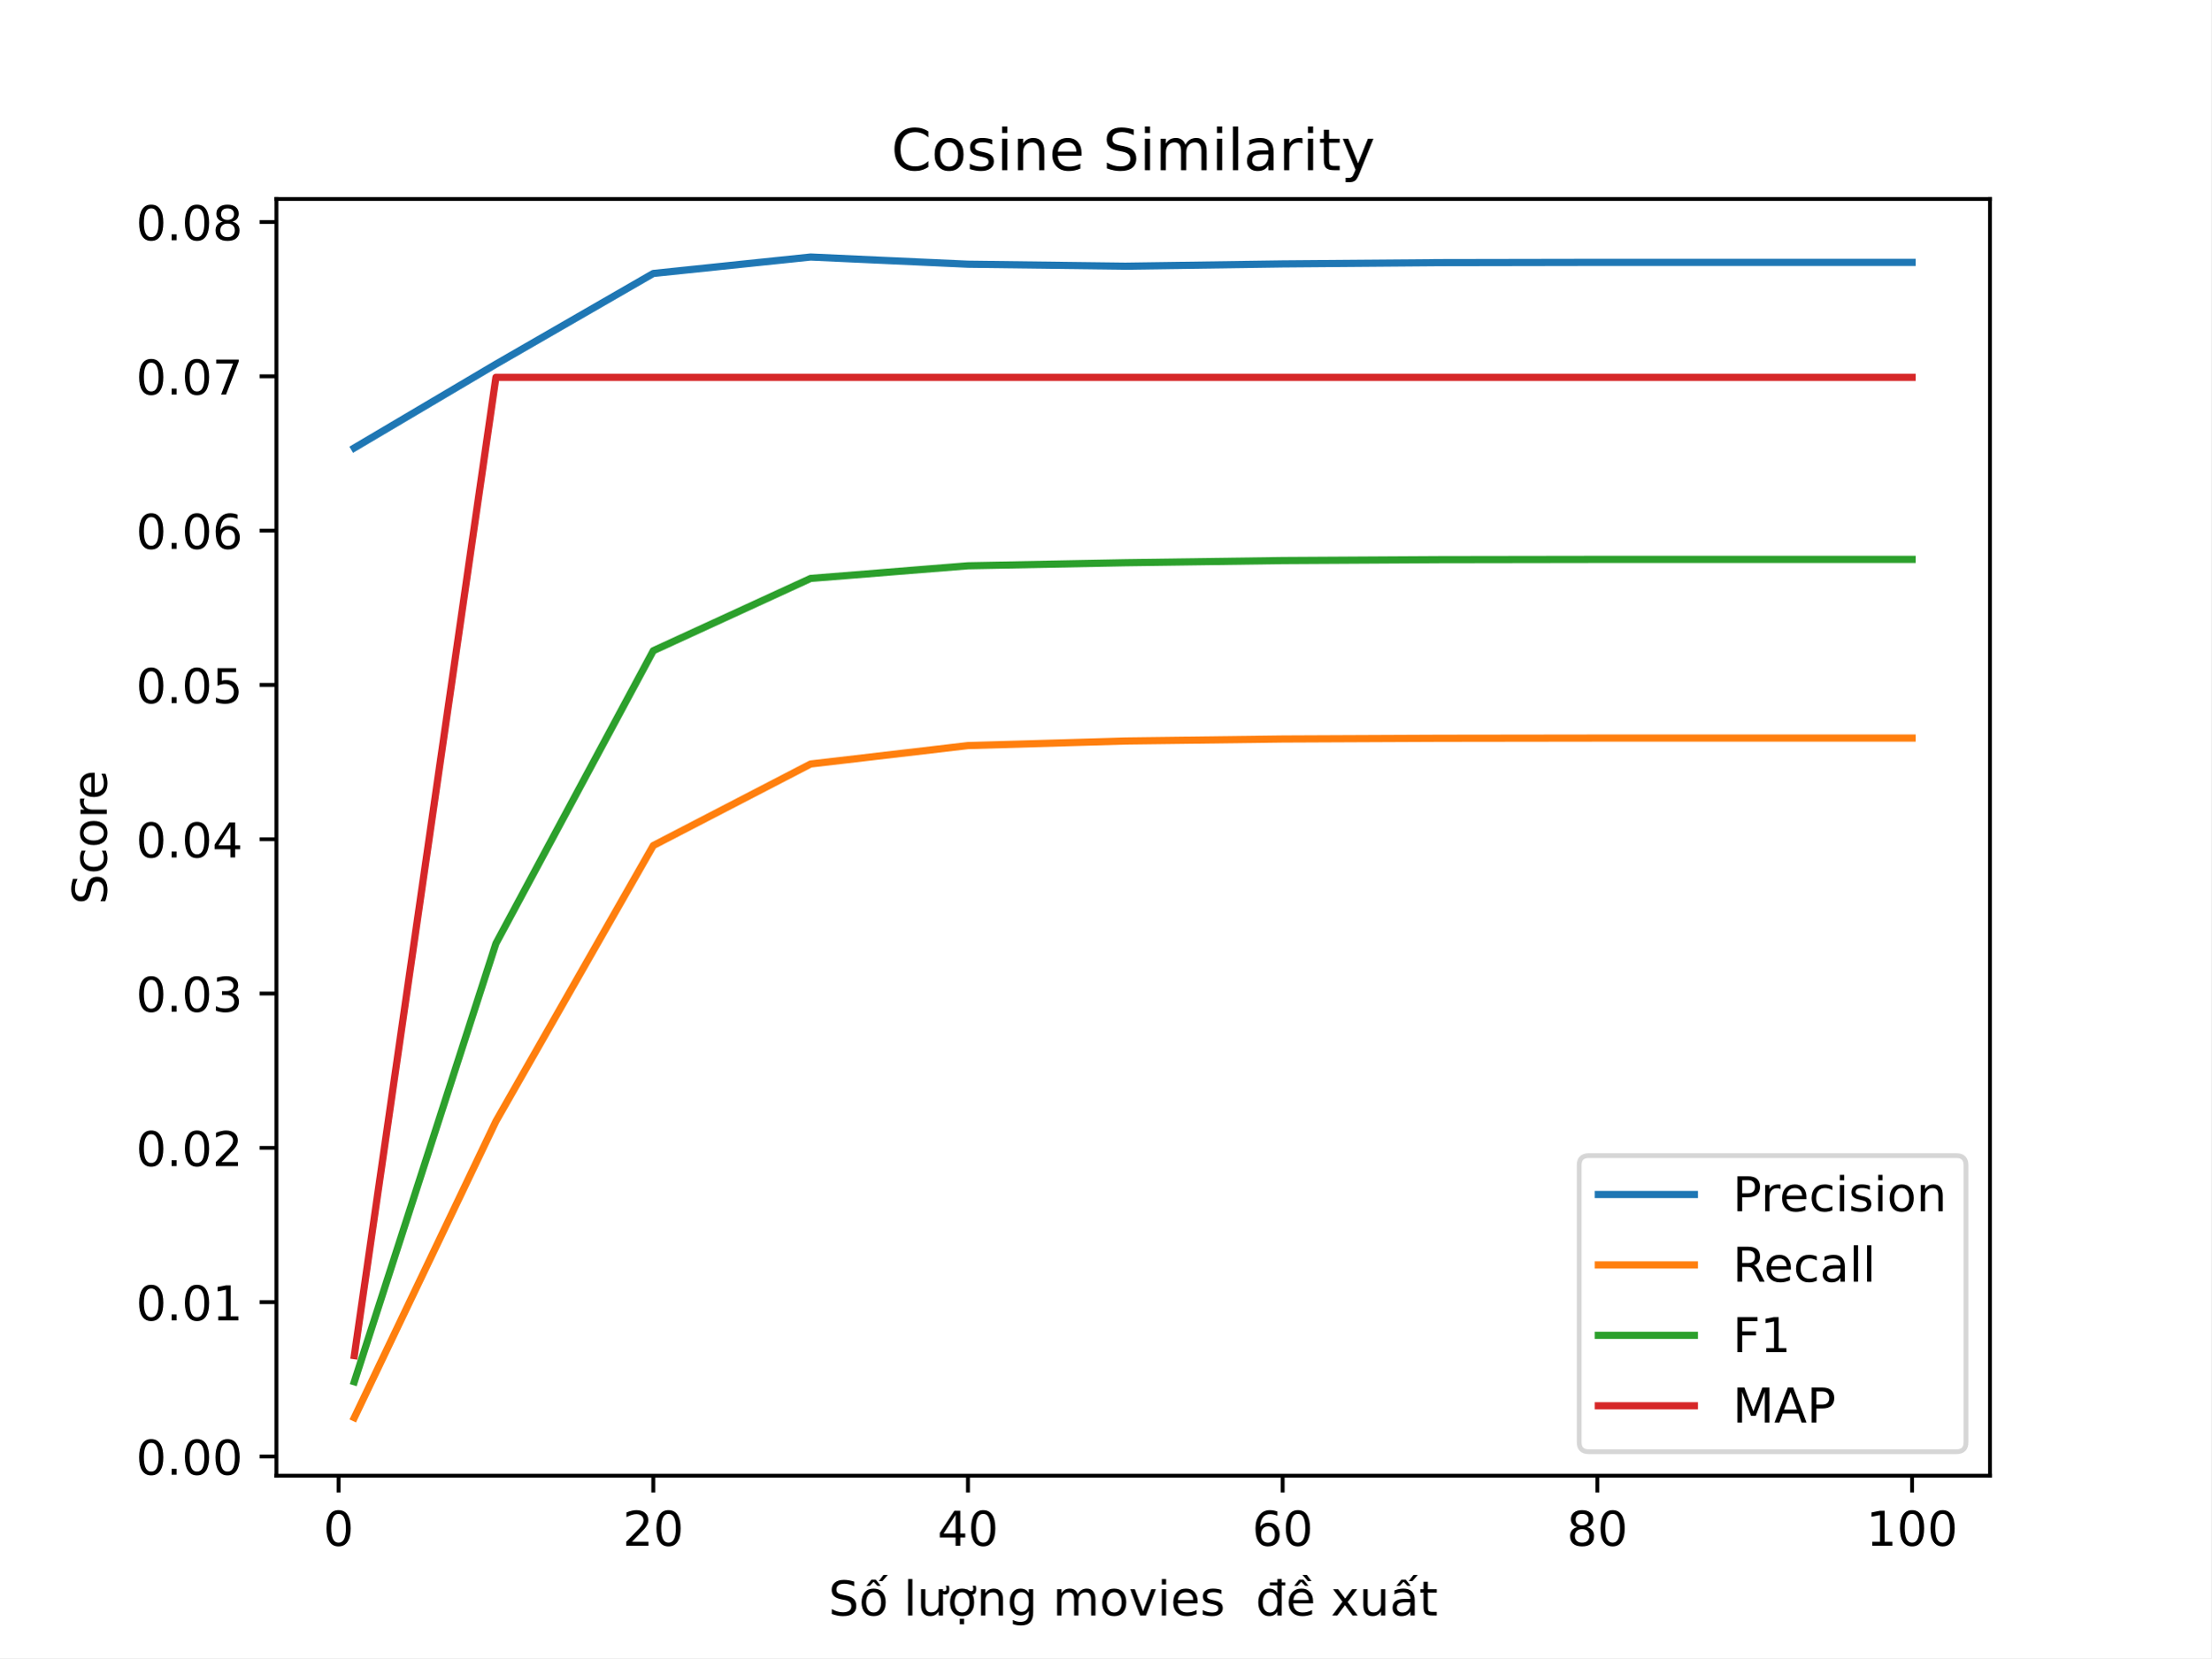
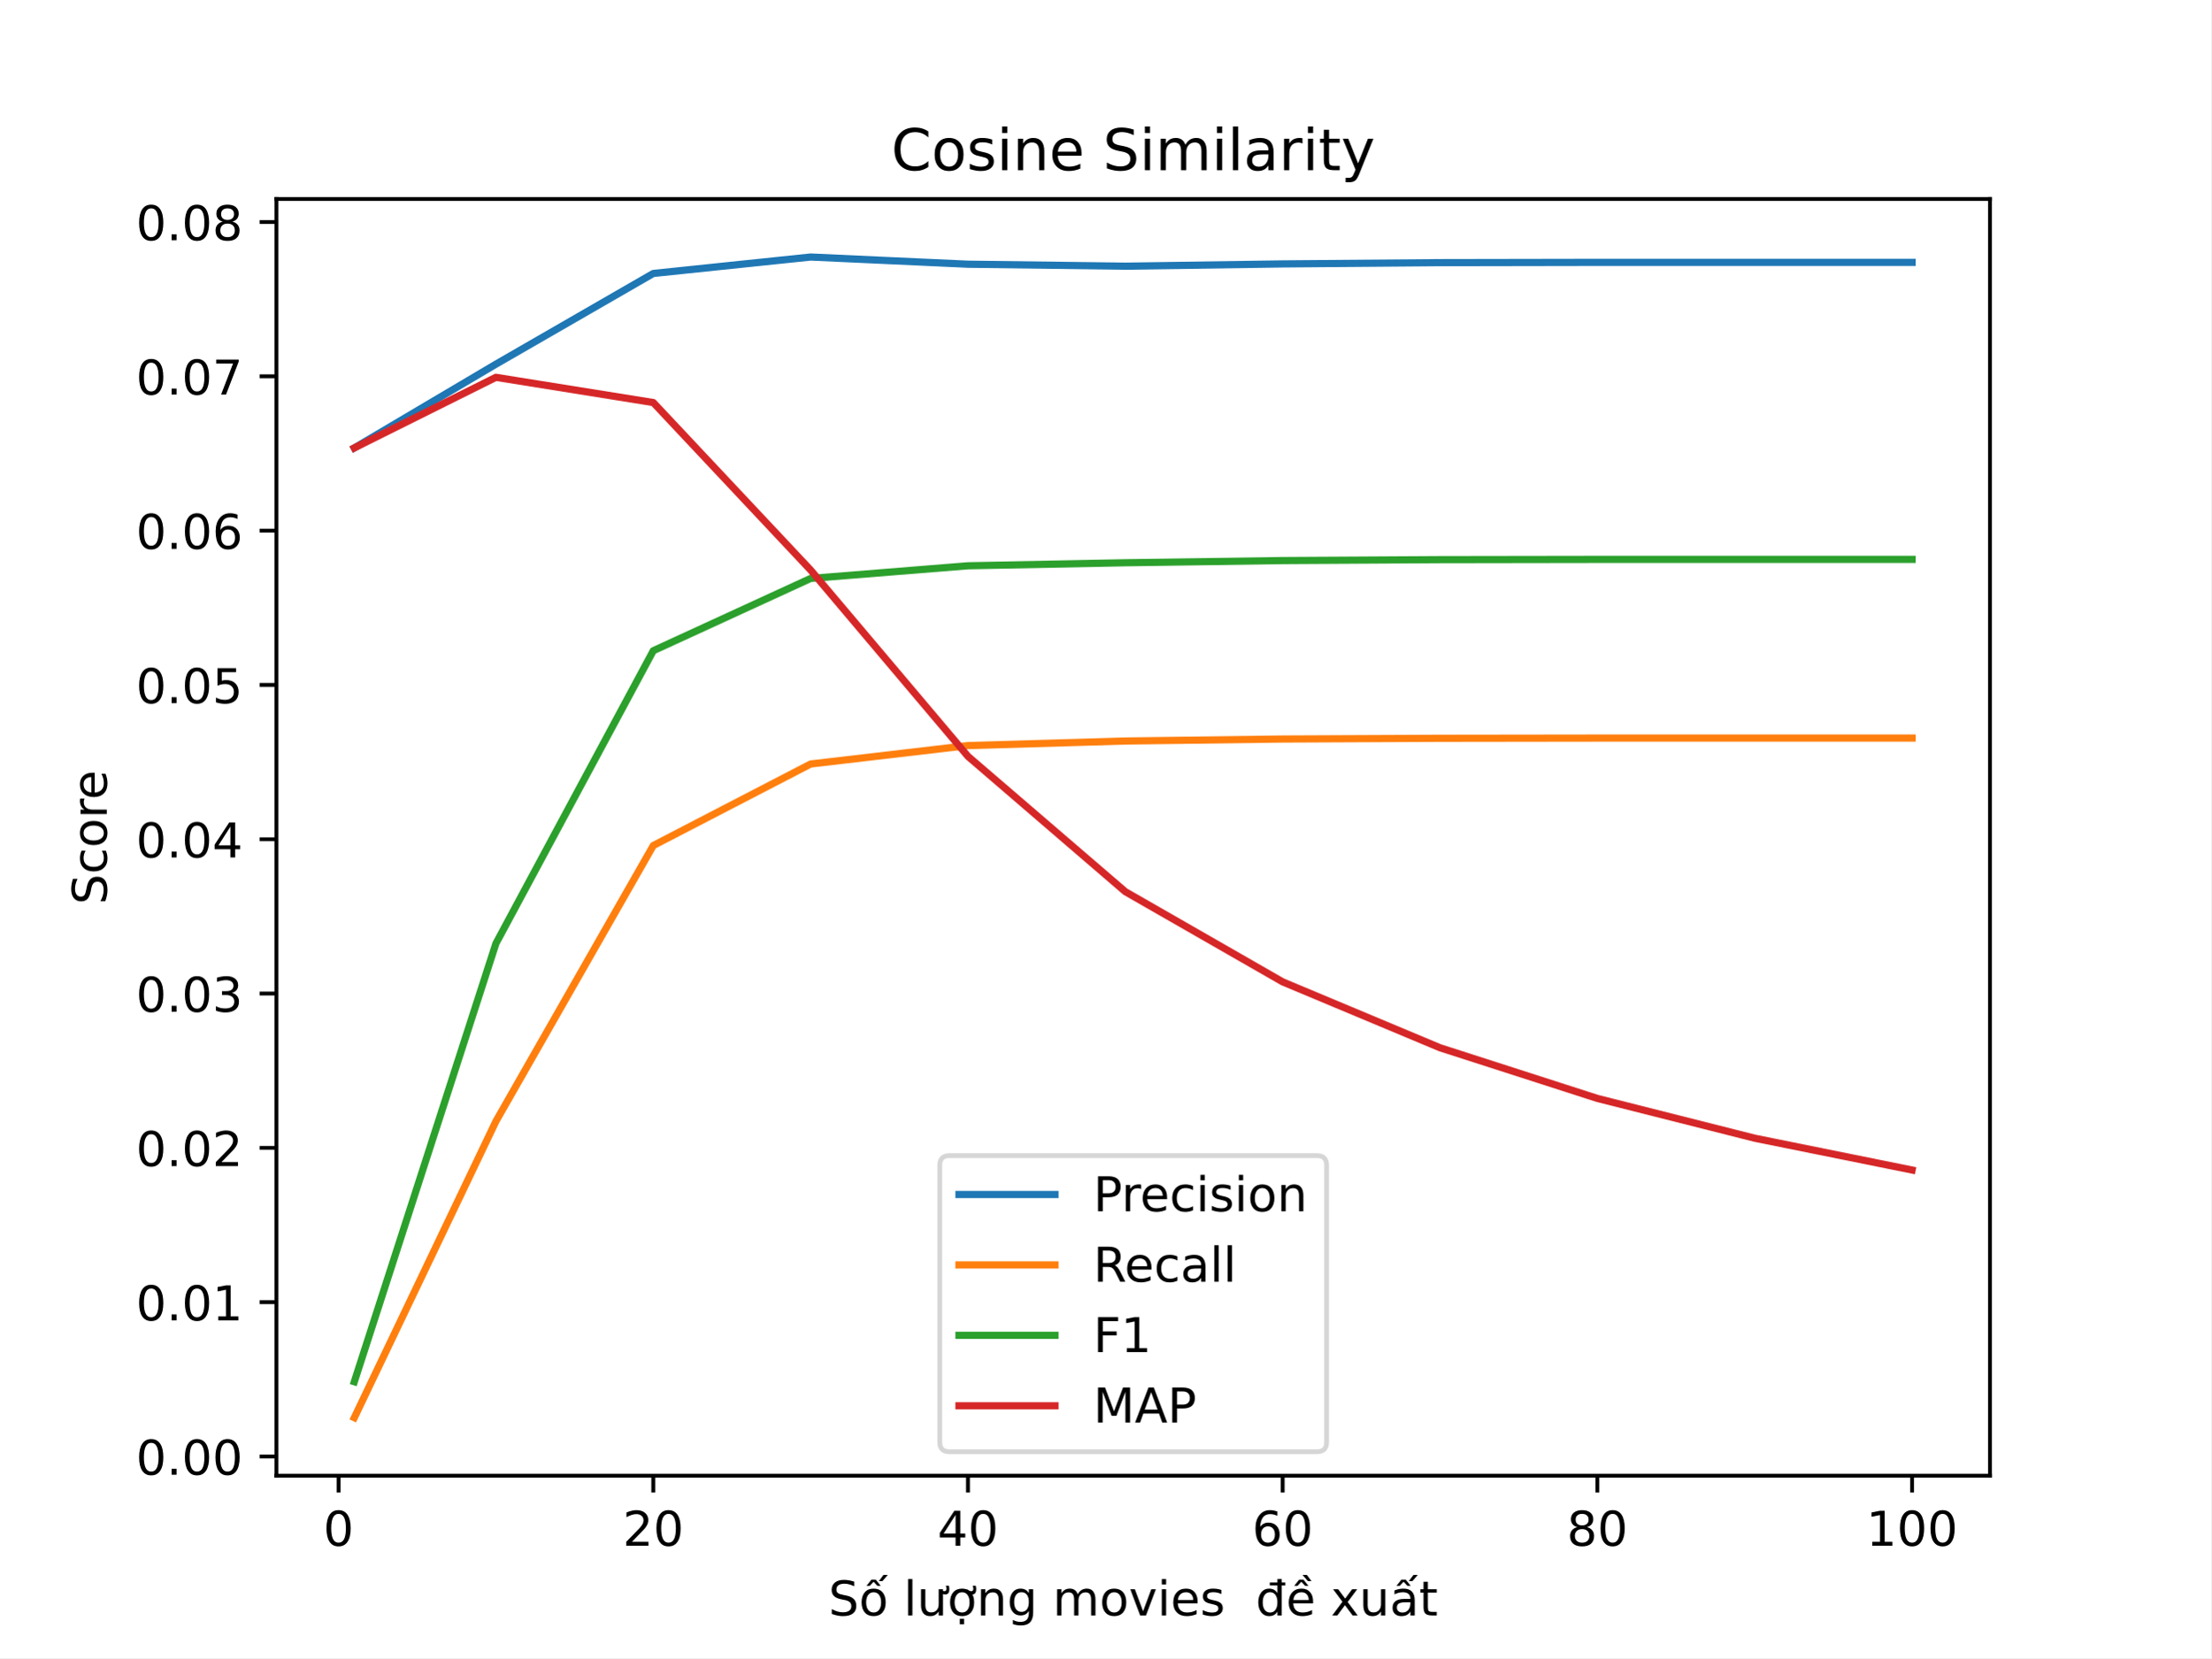
<svg xmlns="http://www.w3.org/2000/svg" xmlns:xlink="http://www.w3.org/1999/xlink" width="460.8pt" height="345.6pt" viewBox="0 0 460.8 345.6" version="1.1">
  <defs>
    <style type="text/css">*{stroke-linejoin: round; stroke-linecap: butt}</style>
  </defs>
  <g id="figure_1">
    <g id="patch_1">
      <path d="M 0 345.6  L 460.8 345.6  L 460.8 0  L 0 0  z " style="fill: #ffffff" />
    </g>
    <g id="axes_1">
      <g id="patch_2">
        <path d="M 57.6 307.584  L 414.72 307.584  L 414.72 41.472  L 57.6 41.472  z " style="fill: #ffffff" />
      </g>
      <g id="matplotlib.axis_1">
        <g id="xtick_1">
          <g id="line2d_1">
            <defs>
-               <path id="md1425be055" d="M 0 0  L 0 3.5  " style="stroke: #000000; stroke-width: 0.8" />
-             </defs>
-             <g>
-               <use xlink:href="#md1425be055" x="70.553" y="307.584" style="stroke: #000000; stroke-width: 0.8" />
+               <path id="m39cd6cc7b3" d="M 0 0  L 0 3.5  " style="stroke: #000000; stroke-width: 0.8" />
+             </defs>
+             <g>
+               <use xlink:href="#m39cd6cc7b3" x="70.553" y="307.584" style="stroke: #000000; stroke-width: 0.8" />
            </g>
          </g>
          <g id="text_1">
            <g transform="translate(67.37214 322.1824) scale(0.1 -0.1)">
              <defs>
                <path id="DejaVuSans-30" d="M 2034 4250  Q 1547 4250 1301 3770  Q 1056 3291 1056 2328  Q 1056 1369 1301 889  Q 1547 409 2034 409  Q 2525 409 2770 889  Q 3016 1369 3016 2328  Q 3016 3291 2770 3770  Q 2525 4250 2034 4250  z M 2034 4750  Q 2819 4750 3233 4129  Q 3647 3509 3647 2328  Q 3647 1150 3233 529  Q 2819 -91 2034 -91  Q 1250 -91 836 529  Q 422 1150 422 2328  Q 422 3509 836 4129  Q 1250 4750 2034 4750  z " transform="scale(0.015625)" />
              </defs>
              <use xlink:href="#DejaVuSans-30" />
            </g>
          </g>
        </g>
        <g id="xtick_2">
          <g id="line2d_2">
            <g>
-               <use xlink:href="#md1425be055" x="136.14" y="307.584" style="stroke: #000000; stroke-width: 0.8" />
+               <use xlink:href="#m39cd6cc7b3" x="136.14" y="307.584" style="stroke: #000000; stroke-width: 0.8" />
            </g>
          </g>
          <g id="text_2">
            <g transform="translate(129.7777 322.1824) scale(0.1 -0.1)">
              <defs>
                <path id="DejaVuSans-32" d="M 1228 531  L 3431 531  L 3431 0  L 469 0  L 469 531  Q 828 903 1448 1529  Q 2069 2156 2228 2338  Q 2531 2678 2651 2914  Q 2772 3150 2772 3378  Q 2772 3750 2511 3984  Q 2250 4219 1831 4219  Q 1534 4219 1204 4116  Q 875 4013 500 3803  L 500 4441  Q 881 4594 1212 4672  Q 1544 4750 1819 4750  Q 2544 4750 2975 4387  Q 3406 4025 3406 3419  Q 3406 3131 3298 2873  Q 3191 2616 2906 2266  Q 2828 2175 2409 1742  Q 1991 1309 1228 531  z " transform="scale(0.015625)" />
              </defs>
              <use xlink:href="#DejaVuSans-32" />
              <use xlink:href="#DejaVuSans-30" x="63.623" />
            </g>
          </g>
        </g>
        <g id="xtick_3">
          <g id="line2d_3">
            <g>
-               <use xlink:href="#md1425be055" x="201.727" y="307.584" style="stroke: #000000; stroke-width: 0.8" />
+               <use xlink:href="#m39cd6cc7b3" x="201.727" y="307.584" style="stroke: #000000; stroke-width: 0.8" />
            </g>
          </g>
          <g id="text_3">
            <g transform="translate(195.3644 322.1824) scale(0.1 -0.1)">
              <defs>
                <path id="DejaVuSans-34" d="M 2419 4116  L 825 1625  L 2419 1625  L 2419 4116  z M 2253 4666  L 3047 4666  L 3047 1625  L 3713 1625  L 3713 1100  L 3047 1100  L 3047 0  L 2419 0  L 2419 1100  L 313 1100  L 313 1709  L 2253 4666  z " transform="scale(0.015625)" />
              </defs>
              <use xlink:href="#DejaVuSans-34" />
              <use xlink:href="#DejaVuSans-30" x="63.623" />
            </g>
          </g>
        </g>
        <g id="xtick_4">
          <g id="line2d_4">
            <g>
-               <use xlink:href="#md1425be055" x="267.314" y="307.584" style="stroke: #000000; stroke-width: 0.8" />
+               <use xlink:href="#m39cd6cc7b3" x="267.314" y="307.584" style="stroke: #000000; stroke-width: 0.8" />
            </g>
          </g>
          <g id="text_4">
            <g transform="translate(260.9512 322.1824) scale(0.1 -0.1)">
              <defs>
                <path id="DejaVuSans-36" d="M 2113 2584  Q 1688 2584 1439 2293  Q 1191 2003 1191 1497  Q 1191 994 1439 701  Q 1688 409 2113 409  Q 2538 409 2786 701  Q 3034 994 3034 1497  Q 3034 2003 2786 2293  Q 2538 2584 2113 2584  z M 3366 4563  L 3366 3988  Q 3128 4100 2886 4159  Q 2644 4219 2406 4219  Q 1781 4219 1451 3797  Q 1122 3375 1075 2522  Q 1259 2794 1537 2939  Q 1816 3084 2150 3084  Q 2853 3084 3261 2657  Q 3669 2231 3669 1497  Q 3669 778 3244 343  Q 2819 -91 2113 -91  Q 1303 -91 875 529  Q 447 1150 447 2328  Q 447 3434 972 4092  Q 1497 4750 2381 4750  Q 2619 4750 2861 4703  Q 3103 4656 3366 4563  z " transform="scale(0.015625)" />
              </defs>
              <use xlink:href="#DejaVuSans-36" />
              <use xlink:href="#DejaVuSans-30" x="63.623" />
            </g>
          </g>
        </g>
        <g id="xtick_5">
          <g id="line2d_5">
            <g>
-               <use xlink:href="#md1425be055" x="332.9" y="307.584" style="stroke: #000000; stroke-width: 0.8" />
+               <use xlink:href="#m39cd6cc7b3" x="332.9" y="307.584" style="stroke: #000000; stroke-width: 0.8" />
            </g>
          </g>
          <g id="text_5">
            <g transform="translate(326.538 322.1824) scale(0.1 -0.1)">
              <defs>
                <path id="DejaVuSans-38" d="M 2034 2216  Q 1584 2216 1326 1975  Q 1069 1734 1069 1313  Q 1069 891 1326 650  Q 1584 409 2034 409  Q 2484 409 2743 651  Q 3003 894 3003 1313  Q 3003 1734 2745 1975  Q 2488 2216 2034 2216  z M 1403 2484  Q 997 2584 770 2862  Q 544 3141 544 3541  Q 544 4100 942 4425  Q 1341 4750 2034 4750  Q 2731 4750 3128 4425  Q 3525 4100 3525 3541  Q 3525 3141 3298 2862  Q 3072 2584 2669 2484  Q 3125 2378 3379 2068  Q 3634 1759 3634 1313  Q 3634 634 3220 271  Q 2806 -91 2034 -91  Q 1263 -91 848 271  Q 434 634 434 1313  Q 434 1759 690 2068  Q 947 2378 1403 2484  z M 1172 3481  Q 1172 3119 1398 2916  Q 1625 2713 2034 2713  Q 2441 2713 2670 2916  Q 2900 3119 2900 3481  Q 2900 3844 2670 4047  Q 2441 4250 2034 4250  Q 1625 4250 1398 4047  Q 1172 3844 1172 3481  z " transform="scale(0.015625)" />
              </defs>
              <use xlink:href="#DejaVuSans-38" />
              <use xlink:href="#DejaVuSans-30" x="63.623" />
            </g>
          </g>
        </g>
        <g id="xtick_6">
          <g id="line2d_6">
            <g>
-               <use xlink:href="#md1425be055" x="398.487" y="307.584" style="stroke: #000000; stroke-width: 0.8" />
+               <use xlink:href="#m39cd6cc7b3" x="398.487" y="307.584" style="stroke: #000000; stroke-width: 0.8" />
            </g>
          </g>
          <g id="text_6">
            <g transform="translate(388.9435 322.1824) scale(0.1 -0.1)">
              <defs>
                <path id="DejaVuSans-31" d="M 794 531  L 1825 531  L 1825 4091  L 703 3866  L 703 4441  L 1819 4666  L 2450 4666  L 2450 531  L 3481 531  L 3481 0  L 794 0  L 794 531  z " transform="scale(0.015625)" />
              </defs>
              <use xlink:href="#DejaVuSans-31" />
              <use xlink:href="#DejaVuSans-30" x="63.623" />
              <use xlink:href="#DejaVuSans-30" x="127.246" />
            </g>
          </g>
        </g>
        <g id="text_7">
          <g transform="translate(172.6584 336.7137) scale(0.1 -0.1)">
            <defs>
              <path id="DejaVuSans-53" d="M 3425 4513  L 3425 3897  Q 3066 4069 2747 4153  Q 2428 4238 2131 4238  Q 1616 4238 1336 4038  Q 1056 3838 1056 3469  Q 1056 3159 1242 3001  Q 1428 2844 1947 2747  L 2328 2669  Q 3034 2534 3370 2195  Q 3706 1856 3706 1288  Q 3706 609 3251 259  Q 2797 -91 1919 -91  Q 1588 -91 1214 -16  Q 841 59 441 206  L 441 856  Q 825 641 1194 531  Q 1563 422 1919 422  Q 2459 422 2753 634  Q 3047 847 3047 1241  Q 3047 1584 2836 1778  Q 2625 1972 2144 2069  L 1759 2144  Q 1053 2284 737 2584  Q 422 2884 422 3419  Q 422 4038 858 4394  Q 1294 4750 2059 4750  Q 2388 4750 2728 4690  Q 3069 4631 3425 4513  z " transform="scale(0.015625)" />
              <path id="DejaVuSans-1ed1" d="M 1658 4775  L 2246 4775  L 2905 3944  L 2471 3944  L 1952 4500  L 1433 3944  L 999 3944  L 1658 4775  z M 3268 5409  L 3846 5409  L 3134 4584  L 2655 4584  L 3268 5409  z M 1959 3097  Q 1497 3097 1228 2736  Q 959 2375 959 1747  Q 959 1119 1226 758  Q 1494 397 1959 397  Q 2419 397 2687 759  Q 2956 1122 2956 1747  Q 2956 2369 2687 2733  Q 2419 3097 1959 3097  z M 1959 3584  Q 2709 3584 3137 3096  Q 3566 2609 3566 1747  Q 3566 888 3137 398  Q 2709 -91 1959 -91  Q 1206 -91 779 398  Q 353 888 353 1747  Q 353 2609 779 3096  Q 1206 3584 1959 3584  z " transform="scale(0.015625)" />
              <path id="DejaVuSans-20" transform="scale(0.015625)" />
              <path id="DejaVuSans-6c" d="M 603 4863  L 1178 4863  L 1178 0  L 603 0  L 603 4863  z " transform="scale(0.015625)" />
              <path id="DejaVuSans-1b0" d="M 3094 3136  L 3094 3508  Q 3285 3367 3422 3300  Q 3560 3233 3657 3233  Q 3800 3233 3872 3319  Q 3944 3405 3944 3573  Q 3944 3673 3920 3770  Q 3897 3867 3850 3964  L 4266 3964  Q 4297 3845 4312 3739  Q 4328 3633 4328 3539  Q 4328 3158 4192 2978  Q 4057 2798 3766 2798  Q 3616 2798 3452 2881  Q 3288 2964 3094 3136  z M 552 1381  L 552 3500  L 1127 3500  L 1127 1403  Q 1127 906 1320 657  Q 1514 409 1902 409  Q 2367 409 2637 706  Q 2908 1003 2908 1516  L 2908 3500  L 3483 3500  L 3483 0  L 2908 0  L 2908 538  Q 2699 219 2422 64  Q 2146 -91 1780 -91  Q 1177 -91 864 284  Q 552 659 552 1381  z M 1999 3584  L 1999 3584  z " transform="scale(0.015625)" />
              <path id="DejaVuSans-1ee3" d="M 2622 3136  L 2622 3508  Q 2813 3367 2950 3300  Q 3088 3233 3185 3233  Q 3328 3233 3400 3319  Q 3472 3405 3472 3573  Q 3472 3673 3448 3770  Q 3425 3867 3378 3964  L 3794 3964  Q 3825 3845 3840 3739  Q 3856 3633 3856 3539  Q 3856 3158 3720 2978  Q 3585 2798 3294 2798  Q 3144 2798 2980 2881  Q 2816 2964 2622 3136  z M 1975 3097  Q 1513 3097 1244 2736  Q 975 2375 975 1747  Q 975 1119 1242 758  Q 1510 397 1975 397  Q 2435 397 2703 759  Q 2972 1122 2972 1747  Q 2972 2369 2703 2733  Q 2435 3097 1975 3097  z M 1975 3584  Q 2725 3584 3153 3096  Q 3582 2609 3582 1747  Q 3582 888 3153 398  Q 2725 -91 1975 -91  Q 1222 -91 795 398  Q 369 888 369 1747  Q 369 2609 795 3096  Q 1222 3584 1975 3584  z M 1666 -441  L 2241 -441  L 2241 -1172  L 1666 -1172  L 1666 -441  z " transform="scale(0.015625)" />
              <path id="DejaVuSans-6e" d="M 3513 2113  L 3513 0  L 2938 0  L 2938 2094  Q 2938 2591 2744 2837  Q 2550 3084 2163 3084  Q 1697 3084 1428 2787  Q 1159 2491 1159 1978  L 1159 0  L 581 0  L 581 3500  L 1159 3500  L 1159 2956  Q 1366 3272 1645 3428  Q 1925 3584 2291 3584  Q 2894 3584 3203 3211  Q 3513 2838 3513 2113  z " transform="scale(0.015625)" />
              <path id="DejaVuSans-67" d="M 2906 1791  Q 2906 2416 2648 2759  Q 2391 3103 1925 3103  Q 1463 3103 1205 2759  Q 947 2416 947 1791  Q 947 1169 1205 825  Q 1463 481 1925 481  Q 2391 481 2648 825  Q 2906 1169 2906 1791  z M 3481 434  Q 3481 -459 3084 -895  Q 2688 -1331 1869 -1331  Q 1566 -1331 1297 -1286  Q 1028 -1241 775 -1147  L 775 -588  Q 1028 -725 1275 -790  Q 1522 -856 1778 -856  Q 2344 -856 2625 -561  Q 2906 -266 2906 331  L 2906 616  Q 2728 306 2450 153  Q 2172 0 1784 0  Q 1141 0 747 490  Q 353 981 353 1791  Q 353 2603 747 3093  Q 1141 3584 1784 3584  Q 2172 3584 2450 3431  Q 2728 3278 2906 2969  L 2906 3500  L 3481 3500  L 3481 434  z " transform="scale(0.015625)" />
              <path id="DejaVuSans-6d" d="M 3328 2828  Q 3544 3216 3844 3400  Q 4144 3584 4550 3584  Q 5097 3584 5394 3201  Q 5691 2819 5691 2113  L 5691 0  L 5113 0  L 5113 2094  Q 5113 2597 4934 2840  Q 4756 3084 4391 3084  Q 3944 3084 3684 2787  Q 3425 2491 3425 1978  L 3425 0  L 2847 0  L 2847 2094  Q 2847 2600 2669 2842  Q 2491 3084 2119 3084  Q 1678 3084 1418 2786  Q 1159 2488 1159 1978  L 1159 0  L 581 0  L 581 3500  L 1159 3500  L 1159 2956  Q 1356 3278 1631 3431  Q 1906 3584 2284 3584  Q 2666 3584 2933 3390  Q 3200 3197 3328 2828  z " transform="scale(0.015625)" />
              <path id="DejaVuSans-6f" d="M 1959 3097  Q 1497 3097 1228 2736  Q 959 2375 959 1747  Q 959 1119 1226 758  Q 1494 397 1959 397  Q 2419 397 2687 759  Q 2956 1122 2956 1747  Q 2956 2369 2687 2733  Q 2419 3097 1959 3097  z M 1959 3584  Q 2709 3584 3137 3096  Q 3566 2609 3566 1747  Q 3566 888 3137 398  Q 2709 -91 1959 -91  Q 1206 -91 779 398  Q 353 888 353 1747  Q 353 2609 779 3096  Q 1206 3584 1959 3584  z " transform="scale(0.015625)" />
              <path id="DejaVuSans-76" d="M 191 3500  L 800 3500  L 1894 563  L 2988 3500  L 3597 3500  L 2284 0  L 1503 0  L 191 3500  z " transform="scale(0.015625)" />
              <path id="DejaVuSans-69" d="M 603 3500  L 1178 3500  L 1178 0  L 603 0  L 603 3500  z M 603 4863  L 1178 4863  L 1178 4134  L 603 4134  L 603 4863  z " transform="scale(0.015625)" />
              <path id="DejaVuSans-65" d="M 3597 1894  L 3597 1613  L 953 1613  Q 991 1019 1311 708  Q 1631 397 2203 397  Q 2534 397 2845 478  Q 3156 559 3463 722  L 3463 178  Q 3153 47 2828 -22  Q 2503 -91 2169 -91  Q 1331 -91 842 396  Q 353 884 353 1716  Q 353 2575 817 3079  Q 1281 3584 2069 3584  Q 2775 3584 3186 3129  Q 3597 2675 3597 1894  z M 3022 2063  Q 3016 2534 2758 2815  Q 2500 3097 2075 3097  Q 1594 3097 1305 2825  Q 1016 2553 972 2059  L 3022 2063  z " transform="scale(0.015625)" />
              <path id="DejaVuSans-73" d="M 2834 3397  L 2834 2853  Q 2591 2978 2328 3040  Q 2066 3103 1784 3103  Q 1356 3103 1142 2972  Q 928 2841 928 2578  Q 928 2378 1081 2264  Q 1234 2150 1697 2047  L 1894 2003  Q 2506 1872 2764 1633  Q 3022 1394 3022 966  Q 3022 478 2636 193  Q 2250 -91 1575 -91  Q 1294 -91 989 -36  Q 684 19 347 128  L 347 722  Q 666 556 975 473  Q 1284 391 1588 391  Q 1994 391 2212 530  Q 2431 669 2431 922  Q 2431 1156 2273 1281  Q 2116 1406 1581 1522  L 1381 1569  Q 847 1681 609 1914  Q 372 2147 372 2553  Q 372 3047 722 3315  Q 1072 3584 1716 3584  Q 2034 3584 2315 3537  Q 2597 3491 2834 3397  z " transform="scale(0.015625)" />
              <path id="DejaVuSans-111" d="M 2906 2969  L 2906 4013  L 1888 4013  L 1888 4403  L 2906 4403  L 2906 4863  L 3481 4863  L 3481 4403  L 3963 4403  L 3963 4013  L 3481 4013  L 3481 0  L 2906 0  L 2906 525  Q 2725 213 2448 61  Q 2172 -91 1784 -91  Q 1150 -91 751 415  Q 353 922 353 1747  Q 353 2572 751 3078  Q 1150 3584 1784 3584  Q 2172 3584 2448 3432  Q 2725 3281 2906 2969  z M 947 1747  Q 947 1113 1208 752  Q 1469 391 1925 391  Q 2381 391 2643 752  Q 2906 1113 2906 1747  Q 2906 2381 2643 2742  Q 2381 3103 1925 3103  Q 1469 3103 1208 2742  Q 947 2381 947 1747  z " transform="scale(0.015625)" />
              <path id="DejaVuSans-1ec1" d="M 2774 5409  L 3386 4584  L 2908 4584  L 2190 5409  L 2774 5409  z M 1738 4775  L 2326 4775  L 2985 3944  L 2551 3944  L 2032 4500  L 1513 3944  L 1079 3944  L 1738 4775  z M 3597 1894  L 3597 1613  L 953 1613  Q 991 1019 1311 708  Q 1631 397 2203 397  Q 2534 397 2845 478  Q 3156 559 3463 722  L 3463 178  Q 3153 47 2828 -22  Q 2503 -91 2169 -91  Q 1331 -91 842 396  Q 353 884 353 1716  Q 353 2575 817 3079  Q 1281 3584 2069 3584  Q 2775 3584 3186 3129  Q 3597 2675 3597 1894  z M 3022 2063  Q 3016 2534 2758 2815  Q 2500 3097 2075 3097  Q 1594 3097 1305 2825  Q 1016 2553 972 2059  L 3022 2063  z " transform="scale(0.015625)" />
              <path id="DejaVuSans-78" d="M 3513 3500  L 2247 1797  L 3578 0  L 2900 0  L 1881 1375  L 863 0  L 184 0  L 1544 1831  L 300 3500  L 978 3500  L 1906 2253  L 2834 3500  L 3513 3500  z " transform="scale(0.015625)" />
              <path id="DejaVuSans-75" d="M 544 1381  L 544 3500  L 1119 3500  L 1119 1403  Q 1119 906 1312 657  Q 1506 409 1894 409  Q 2359 409 2629 706  Q 2900 1003 2900 1516  L 2900 3500  L 3475 3500  L 3475 0  L 2900 0  L 2900 538  Q 2691 219 2414 64  Q 2138 -91 1772 -91  Q 1169 -91 856 284  Q 544 659 544 1381  z M 1991 3584  L 1991 3584  z " transform="scale(0.015625)" />
              <path id="DejaVuSans-1ea5" d="M 1562 4775  L 2150 4775  L 2809 3944  L 2375 3944  L 1856 4500  L 1337 3944  L 903 3944  L 1562 4775  z M 3172 5409  L 3750 5409  L 3038 4584  L 2559 4584  L 3172 5409  z M 2194 1759  Q 1497 1759 1228 1600  Q 959 1441 959 1056  Q 959 750 1161 570  Q 1363 391 1709 391  Q 2188 391 2477 730  Q 2766 1069 2766 1631  L 2766 1759  L 2194 1759  z M 3341 1997  L 3341 0  L 2766 0  L 2766 531  Q 2569 213 2275 61  Q 1981 -91 1556 -91  Q 1019 -91 701 211  Q 384 513 384 1019  Q 384 1609 779 1909  Q 1175 2209 1959 2209  L 2766 2209  L 2766 2266  Q 2766 2663 2505 2880  Q 2244 3097 1772 3097  Q 1472 3097 1187 3025  Q 903 2953 641 2809  L 641 3341  Q 956 3463 1253 3523  Q 1550 3584 1831 3584  Q 2591 3584 2966 3190  Q 3341 2797 3341 1997  z " transform="scale(0.015625)" />
              <path id="DejaVuSans-74" d="M 1172 4494  L 1172 3500  L 2356 3500  L 2356 3053  L 1172 3053  L 1172 1153  Q 1172 725 1289 603  Q 1406 481 1766 481  L 2356 481  L 2356 0  L 1766 0  Q 1100 0 847 248  Q 594 497 594 1153  L 594 3053  L 172 3053  L 172 3500  L 594 3500  L 594 4494  L 1172 4494  z " transform="scale(0.015625)" />
            </defs>
            <use xlink:href="#DejaVuSans-53" />
            <use xlink:href="#DejaVuSans-1ed1" x="63.477" />
            <use xlink:href="#DejaVuSans-20" x="124.658" />
            <use xlink:href="#DejaVuSans-6c" x="156.445" />
            <use xlink:href="#DejaVuSans-1b0" x="184.229" />
            <use xlink:href="#DejaVuSans-1ee3" x="247.607" />
            <use xlink:href="#DejaVuSans-6e" x="308.789" />
            <use xlink:href="#DejaVuSans-67" x="372.168" />
            <use xlink:href="#DejaVuSans-20" x="435.645" />
            <use xlink:href="#DejaVuSans-6d" x="467.432" />
            <use xlink:href="#DejaVuSans-6f" x="564.844" />
            <use xlink:href="#DejaVuSans-76" x="626.025" />
            <use xlink:href="#DejaVuSans-69" x="685.205" />
            <use xlink:href="#DejaVuSans-65" x="712.988" />
            <use xlink:href="#DejaVuSans-73" x="774.512" />
            <use xlink:href="#DejaVuSans-20" x="826.611" />
            <use xlink:href="#DejaVuSans-20" x="858.398" />
            <use xlink:href="#DejaVuSans-111" x="890.186" />
            <use xlink:href="#DejaVuSans-1ec1" x="953.662" />
            <use xlink:href="#DejaVuSans-20" x="1015.186" />
            <use xlink:href="#DejaVuSans-78" x="1046.973" />
            <use xlink:href="#DejaVuSans-75" x="1106.152" />
            <use xlink:href="#DejaVuSans-1ea5" x="1169.531" />
            <use xlink:href="#DejaVuSans-74" x="1230.811" />
          </g>
        </g>
      </g>
      <g id="matplotlib.axis_2">
        <g id="ytick_1">
          <g id="line2d_7">
            <defs>
-               <path id="mce0dd9058e" d="M 0 0  L -3.5 0  " style="stroke: #000000; stroke-width: 0.8" />
-             </defs>
-             <g>
-               <use xlink:href="#mce0dd9058e" x="57.6" y="303.577" style="stroke: #000000; stroke-width: 0.8" />
+               <path id="ma6873c476b" d="M 0 0  L -3.5 0  " style="stroke: #000000; stroke-width: 0.8" />
+             </defs>
+             <g>
+               <use xlink:href="#ma6873c476b" x="57.6" y="303.577" style="stroke: #000000; stroke-width: 0.8" />
            </g>
          </g>
          <g id="text_8">
            <g transform="translate(28.33438 307.3758) scale(0.1 -0.1)">
              <defs>
                <path id="DejaVuSans-2e" d="M 684 794  L 1344 794  L 1344 0  L 684 0  L 684 794  z " transform="scale(0.015625)" />
              </defs>
              <use xlink:href="#DejaVuSans-30" />
              <use xlink:href="#DejaVuSans-2e" x="63.623" />
              <use xlink:href="#DejaVuSans-30" x="95.41" />
              <use xlink:href="#DejaVuSans-30" x="159.033" />
            </g>
          </g>
        </g>
        <g id="ytick_2">
          <g id="line2d_8">
            <g>
-               <use xlink:href="#mce0dd9058e" x="57.6" y="271.413" style="stroke: #000000; stroke-width: 0.8" />
+               <use xlink:href="#ma6873c476b" x="57.6" y="271.413" style="stroke: #000000; stroke-width: 0.8" />
            </g>
          </g>
          <g id="text_9">
            <g transform="translate(28.33438 275.2121) scale(0.1 -0.1)">
              <use xlink:href="#DejaVuSans-30" />
              <use xlink:href="#DejaVuSans-2e" x="63.623" />
              <use xlink:href="#DejaVuSans-30" x="95.41" />
              <use xlink:href="#DejaVuSans-31" x="159.033" />
            </g>
          </g>
        </g>
        <g id="ytick_3">
          <g id="line2d_9">
            <g>
-               <use xlink:href="#mce0dd9058e" x="57.6" y="239.249" style="stroke: #000000; stroke-width: 0.8" />
+               <use xlink:href="#ma6873c476b" x="57.6" y="239.249" style="stroke: #000000; stroke-width: 0.8" />
            </g>
          </g>
          <g id="text_10">
            <g transform="translate(28.33438 243.0485) scale(0.1 -0.1)">
              <use xlink:href="#DejaVuSans-30" />
              <use xlink:href="#DejaVuSans-2e" x="63.623" />
              <use xlink:href="#DejaVuSans-30" x="95.41" />
              <use xlink:href="#DejaVuSans-32" x="159.033" />
            </g>
          </g>
        </g>
        <g id="ytick_4">
          <g id="line2d_10">
            <g>
-               <use xlink:href="#mce0dd9058e" x="57.6" y="207.086" style="stroke: #000000; stroke-width: 0.8" />
+               <use xlink:href="#ma6873c476b" x="57.6" y="207.086" style="stroke: #000000; stroke-width: 0.8" />
            </g>
          </g>
          <g id="text_11">
            <g transform="translate(28.33438 210.8849) scale(0.1 -0.1)">
              <defs>
                <path id="DejaVuSans-33" d="M 2597 2516  Q 3050 2419 3304 2112  Q 3559 1806 3559 1356  Q 3559 666 3084 287  Q 2609 -91 1734 -91  Q 1441 -91 1130 -33  Q 819 25 488 141  L 488 750  Q 750 597 1062 519  Q 1375 441 1716 441  Q 2309 441 2620 675  Q 2931 909 2931 1356  Q 2931 1769 2642 2001  Q 2353 2234 1838 2234  L 1294 2234  L 1294 2753  L 1863 2753  Q 2328 2753 2575 2939  Q 2822 3125 2822 3475  Q 2822 3834 2567 4026  Q 2313 4219 1838 4219  Q 1578 4219 1281 4162  Q 984 4106 628 3988  L 628 4550  Q 988 4650 1302 4700  Q 1616 4750 1894 4750  Q 2613 4750 3031 4423  Q 3450 4097 3450 3541  Q 3450 3153 3228 2886  Q 3006 2619 2597 2516  z " transform="scale(0.015625)" />
              </defs>
              <use xlink:href="#DejaVuSans-30" />
              <use xlink:href="#DejaVuSans-2e" x="63.623" />
              <use xlink:href="#DejaVuSans-30" x="95.41" />
              <use xlink:href="#DejaVuSans-33" x="159.033" />
            </g>
          </g>
        </g>
        <g id="ytick_5">
          <g id="line2d_11">
            <g>
-               <use xlink:href="#mce0dd9058e" x="57.6" y="174.922" style="stroke: #000000; stroke-width: 0.8" />
+               <use xlink:href="#ma6873c476b" x="57.6" y="174.922" style="stroke: #000000; stroke-width: 0.8" />
            </g>
          </g>
          <g id="text_12">
            <g transform="translate(28.33438 178.7213) scale(0.1 -0.1)">
              <use xlink:href="#DejaVuSans-30" />
              <use xlink:href="#DejaVuSans-2e" x="63.623" />
              <use xlink:href="#DejaVuSans-30" x="95.41" />
              <use xlink:href="#DejaVuSans-34" x="159.033" />
            </g>
          </g>
        </g>
        <g id="ytick_6">
          <g id="line2d_12">
            <g>
-               <use xlink:href="#mce0dd9058e" x="57.6" y="142.758" style="stroke: #000000; stroke-width: 0.8" />
+               <use xlink:href="#ma6873c476b" x="57.6" y="142.758" style="stroke: #000000; stroke-width: 0.8" />
            </g>
          </g>
          <g id="text_13">
            <g transform="translate(28.33438 146.5577) scale(0.1 -0.1)">
              <defs>
                <path id="DejaVuSans-35" d="M 691 4666  L 3169 4666  L 3169 4134  L 1269 4134  L 1269 2991  Q 1406 3038 1543 3061  Q 1681 3084 1819 3084  Q 2600 3084 3056 2656  Q 3513 2228 3513 1497  Q 3513 744 3044 326  Q 2575 -91 1722 -91  Q 1428 -91 1123 -41  Q 819 9 494 109  L 494 744  Q 775 591 1075 516  Q 1375 441 1709 441  Q 2250 441 2565 725  Q 2881 1009 2881 1497  Q 2881 1984 2565 2268  Q 2250 2553 1709 2553  Q 1456 2553 1204 2497  Q 953 2441 691 2322  L 691 4666  z " transform="scale(0.015625)" />
              </defs>
              <use xlink:href="#DejaVuSans-30" />
              <use xlink:href="#DejaVuSans-2e" x="63.623" />
              <use xlink:href="#DejaVuSans-30" x="95.41" />
              <use xlink:href="#DejaVuSans-35" x="159.033" />
            </g>
          </g>
        </g>
        <g id="ytick_7">
          <g id="line2d_13">
            <g>
-               <use xlink:href="#mce0dd9058e" x="57.6" y="110.595" style="stroke: #000000; stroke-width: 0.8" />
+               <use xlink:href="#ma6873c476b" x="57.6" y="110.595" style="stroke: #000000; stroke-width: 0.8" />
            </g>
          </g>
          <g id="text_14">
            <g transform="translate(28.33438 114.394) scale(0.1 -0.1)">
              <use xlink:href="#DejaVuSans-30" />
              <use xlink:href="#DejaVuSans-2e" x="63.623" />
              <use xlink:href="#DejaVuSans-30" x="95.41" />
              <use xlink:href="#DejaVuSans-36" x="159.033" />
            </g>
          </g>
        </g>
        <g id="ytick_8">
          <g id="line2d_14">
            <g>
-               <use xlink:href="#mce0dd9058e" x="57.6" y="78.431" style="stroke: #000000; stroke-width: 0.8" />
+               <use xlink:href="#ma6873c476b" x="57.6" y="78.431" style="stroke: #000000; stroke-width: 0.8" />
            </g>
          </g>
          <g id="text_15">
            <g transform="translate(28.33438 82.23043) scale(0.1 -0.1)">
              <defs>
                <path id="DejaVuSans-37" d="M 525 4666  L 3525 4666  L 3525 4397  L 1831 0  L 1172 0  L 2766 4134  L 525 4134  L 525 4666  z " transform="scale(0.015625)" />
              </defs>
              <use xlink:href="#DejaVuSans-30" />
              <use xlink:href="#DejaVuSans-2e" x="63.623" />
              <use xlink:href="#DejaVuSans-30" x="95.41" />
              <use xlink:href="#DejaVuSans-37" x="159.033" />
            </g>
          </g>
        </g>
        <g id="ytick_9">
          <g id="line2d_15">
            <g>
-               <use xlink:href="#mce0dd9058e" x="57.6" y="46.268" style="stroke: #000000; stroke-width: 0.8" />
+               <use xlink:href="#ma6873c476b" x="57.6" y="46.268" style="stroke: #000000; stroke-width: 0.8" />
            </g>
          </g>
          <g id="text_16">
            <g transform="translate(28.33438 50.06681) scale(0.1 -0.1)">
              <use xlink:href="#DejaVuSans-30" />
              <use xlink:href="#DejaVuSans-2e" x="63.623" />
              <use xlink:href="#DejaVuSans-30" x="95.41" />
              <use xlink:href="#DejaVuSans-38" x="159.033" />
            </g>
          </g>
        </g>
        <g id="text_17">
          <g transform="translate(22.25469 188.5303) rotate(-90) scale(0.1 -0.1)">
            <defs>
              <path id="DejaVuSans-63" d="M 3122 3366  L 3122 2828  Q 2878 2963 2633 3030  Q 2388 3097 2138 3097  Q 1578 3097 1268 2742  Q 959 2388 959 1747  Q 959 1106 1268 751  Q 1578 397 2138 397  Q 2388 397 2633 464  Q 2878 531 3122 666  L 3122 134  Q 2881 22 2623 -34  Q 2366 -91 2075 -91  Q 1284 -91 818 406  Q 353 903 353 1747  Q 353 2603 823 3093  Q 1294 3584 2113 3584  Q 2378 3584 2631 3529  Q 2884 3475 3122 3366  z " transform="scale(0.015625)" />
              <path id="DejaVuSans-72" d="M 2631 2963  Q 2534 3019 2420 3045  Q 2306 3072 2169 3072  Q 1681 3072 1420 2755  Q 1159 2438 1159 1844  L 1159 0  L 581 0  L 581 3500  L 1159 3500  L 1159 2956  Q 1341 3275 1631 3429  Q 1922 3584 2338 3584  Q 2397 3584 2469 3576  Q 2541 3569 2628 3553  L 2631 2963  z " transform="scale(0.015625)" />
            </defs>
            <use xlink:href="#DejaVuSans-53" />
            <use xlink:href="#DejaVuSans-63" x="63.477" />
            <use xlink:href="#DejaVuSans-6f" x="118.457" />
            <use xlink:href="#DejaVuSans-72" x="179.639" />
            <use xlink:href="#DejaVuSans-65" x="218.502" />
          </g>
        </g>
      </g>
      <g id="line2d_16">
-         <path d="M 73.833 93.357  L 103.347 75.9  L 136.14 56.995  L 168.934 53.568  L 201.727 55.067  L 234.52 55.479  L 267.314 55.006  L 300.107 54.739  L 332.9 54.68  L 365.694 54.68  L 398.487 54.68  " clip-path="url(#p2378c164bf)" style="fill: none; stroke: #1f77b4; stroke-width: 1.5; stroke-linecap: square" />
+         <path d="M 73.833 93.357  L 103.347 75.9  L 136.14 56.995  L 168.934 53.568  L 201.727 55.067  L 234.52 55.479  L 267.314 55.006  L 300.107 54.739  L 332.9 54.68  L 365.694 54.68  L 398.487 54.68  " clip-path="url(#p8f5e797641)" style="fill: none; stroke: #1f77b4; stroke-width: 1.5; stroke-linecap: square" />
      </g>
      <g id="line2d_17">
-         <path d="M 73.833 295.488  L 103.347 233.708  L 136.14 176.239  L 168.934 159.239  L 201.727 155.401  L 234.52 154.449  L 267.314 154.033  L 300.107 153.882  L 332.9 153.837  L 365.694 153.837  L 398.487 153.837  " clip-path="url(#p2378c164bf)" style="fill: none; stroke: #ff7f0e; stroke-width: 1.5; stroke-linecap: square" />
+         <path d="M 73.833 295.488  L 103.347 233.708  L 136.14 176.239  L 168.934 159.239  L 201.727 155.401  L 234.52 154.449  L 267.314 154.033  L 300.107 153.882  L 332.9 153.837  L 365.694 153.837  L 398.487 153.837  " clip-path="url(#p8f5e797641)" style="fill: none; stroke: #ff7f0e; stroke-width: 1.5; stroke-linecap: square" />
      </g>
      <g id="line2d_18">
-         <path d="M 73.833 287.999  L 103.347 196.652  L 136.14 135.631  L 168.934 120.561  L 201.727 117.923  L 234.52 117.293  L 267.314 116.835  L 300.107 116.642  L 332.9 116.591  L 365.694 116.591  L 398.487 116.591  " clip-path="url(#p2378c164bf)" style="fill: none; stroke: #2ca02c; stroke-width: 1.5; stroke-linecap: square" />
+         <path d="M 73.833 287.999  L 103.347 196.652  L 136.14 135.631  L 168.934 120.561  L 201.727 117.923  L 234.52 117.293  L 267.314 116.835  L 300.107 116.642  L 332.9 116.591  L 365.694 116.591  L 398.487 116.591  " clip-path="url(#p8f5e797641)" style="fill: none; stroke: #2ca02c; stroke-width: 1.5; stroke-linecap: square" />
      </g>
      <g id="line2d_19">
-         <path d="M 73.833 282.555  L 103.347 78.641  L 136.14 78.641  L 168.934 78.641  L 201.727 78.641  L 234.52 78.641  L 267.314 78.641  L 300.107 78.641  L 332.9 78.641  L 365.694 78.641  L 398.487 78.641  " clip-path="url(#p2378c164bf)" style="fill: none; stroke: #d62728; stroke-width: 1.5; stroke-linecap: square" />
+         <path d="M 73.833 93.357  L 103.347 78.641  L 136.14 83.897  L 168.934 118.817  L 201.727 157.649  L 234.52 185.853  L 267.314 204.656  L 300.107 218.388  L 332.9 228.949  L 365.694 237.241  L 398.487 243.874  " clip-path="url(#p8f5e797641)" style="fill: none; stroke: #d62728; stroke-width: 1.5; stroke-linecap: square" />
      </g>
      <g id="patch_3">
        <path d="M 57.6 307.584  L 57.6 41.472  " style="fill: none; stroke: #000000; stroke-width: 0.8; stroke-linejoin: miter; stroke-linecap: square" />
      </g>
      <g id="patch_4">
        <path d="M 414.72 307.584  L 414.72 41.472  " style="fill: none; stroke: #000000; stroke-width: 0.8; stroke-linejoin: miter; stroke-linecap: square" />
      </g>
      <g id="patch_5">
        <path d="M 57.6 307.584  L 414.72 307.584  " style="fill: none; stroke: #000000; stroke-width: 0.8; stroke-linejoin: miter; stroke-linecap: square" />
      </g>
      <g id="patch_6">
        <path d="M 57.6 41.472  L 414.72 41.472  " style="fill: none; stroke: #000000; stroke-width: 0.8; stroke-linejoin: miter; stroke-linecap: square" />
      </g>
      <g id="text_18">
        <g transform="translate(185.7375 35.472) scale(0.12 -0.12)">
          <defs>
            <path id="DejaVuSans-43" d="M 4122 4306  L 4122 3641  Q 3803 3938 3442 4084  Q 3081 4231 2675 4231  Q 1875 4231 1450 3742  Q 1025 3253 1025 2328  Q 1025 1406 1450 917  Q 1875 428 2675 428  Q 3081 428 3442 575  Q 3803 722 4122 1019  L 4122 359  Q 3791 134 3420 21  Q 3050 -91 2638 -91  Q 1578 -91 968 557  Q 359 1206 359 2328  Q 359 3453 968 4101  Q 1578 4750 2638 4750  Q 3056 4750 3426 4639  Q 3797 4528 4122 4306  z " transform="scale(0.015625)" />
            <path id="DejaVuSans-61" d="M 2194 1759  Q 1497 1759 1228 1600  Q 959 1441 959 1056  Q 959 750 1161 570  Q 1363 391 1709 391  Q 2188 391 2477 730  Q 2766 1069 2766 1631  L 2766 1759  L 2194 1759  z M 3341 1997  L 3341 0  L 2766 0  L 2766 531  Q 2569 213 2275 61  Q 1981 -91 1556 -91  Q 1019 -91 701 211  Q 384 513 384 1019  Q 384 1609 779 1909  Q 1175 2209 1959 2209  L 2766 2209  L 2766 2266  Q 2766 2663 2505 2880  Q 2244 3097 1772 3097  Q 1472 3097 1187 3025  Q 903 2953 641 2809  L 641 3341  Q 956 3463 1253 3523  Q 1550 3584 1831 3584  Q 2591 3584 2966 3190  Q 3341 2797 3341 1997  z " transform="scale(0.015625)" />
            <path id="DejaVuSans-79" d="M 2059 -325  Q 1816 -950 1584 -1140  Q 1353 -1331 966 -1331  L 506 -1331  L 506 -850  L 844 -850  Q 1081 -850 1212 -737  Q 1344 -625 1503 -206  L 1606 56  L 191 3500  L 800 3500  L 1894 763  L 2988 3500  L 3597 3500  L 2059 -325  z " transform="scale(0.015625)" />
          </defs>
          <use xlink:href="#DejaVuSans-43" />
          <use xlink:href="#DejaVuSans-6f" x="69.824" />
          <use xlink:href="#DejaVuSans-73" x="131.006" />
          <use xlink:href="#DejaVuSans-69" x="183.105" />
          <use xlink:href="#DejaVuSans-6e" x="210.889" />
          <use xlink:href="#DejaVuSans-65" x="274.268" />
          <use xlink:href="#DejaVuSans-20" x="335.791" />
          <use xlink:href="#DejaVuSans-53" x="367.578" />
          <use xlink:href="#DejaVuSans-69" x="431.055" />
          <use xlink:href="#DejaVuSans-6d" x="458.838" />
          <use xlink:href="#DejaVuSans-69" x="556.25" />
          <use xlink:href="#DejaVuSans-6c" x="584.033" />
          <use xlink:href="#DejaVuSans-61" x="611.816" />
          <use xlink:href="#DejaVuSans-72" x="673.096" />
          <use xlink:href="#DejaVuSans-69" x="714.209" />
          <use xlink:href="#DejaVuSans-74" x="741.992" />
          <use xlink:href="#DejaVuSans-79" x="781.201" />
        </g>
      </g>
      <g id="legend_1">
        <g id="patch_7">
-           <path d="M 331.106 302.584  L 407.72 302.584  Q 409.72 302.584 409.72 300.584  L 409.72 242.871  Q 409.72 240.871 407.72 240.871  L 331.106 240.871  Q 329.106 240.871 329.106 242.871  L 329.106 300.584  Q 329.106 302.584 331.106 302.584  z " style="fill: #ffffff; opacity: 0.8; stroke: #cccccc; stroke-linejoin: miter" />
+           <path d="M 197.853 302.584  L 274.467 302.584  Q 276.467 302.584 276.467 300.584  L 276.467 242.871  Q 276.467 240.871 274.467 240.871  L 197.853 240.871  Q 195.853 240.871 195.853 242.871  L 195.853 300.584  Q 195.853 302.584 197.853 302.584  z " style="fill: #ffffff; opacity: 0.8; stroke: #cccccc; stroke-linejoin: miter" />
        </g>
        <g id="line2d_20">
-           <path d="M 333.106 248.97  L 343.106 248.97  L 353.106 248.97  " style="fill: none; stroke: #1f77b4; stroke-width: 1.5; stroke-linecap: square" />
+           <path d="M 199.853 248.97  L 209.853 248.97  L 219.853 248.97  " style="fill: none; stroke: #1f77b4; stroke-width: 1.5; stroke-linecap: square" />
        </g>
        <g id="text_19">
-           <g transform="translate(361.1059 252.4699) scale(0.1 -0.1)">
+           <g transform="translate(227.853 252.4699) scale(0.1 -0.1)">
            <defs>
              <path id="DejaVuSans-50" d="M 1259 4147  L 1259 2394  L 2053 2394  Q 2494 2394 2734 2622  Q 2975 2850 2975 3272  Q 2975 3691 2734 3919  Q 2494 4147 2053 4147  L 1259 4147  z M 628 4666  L 2053 4666  Q 2838 4666 3239 4311  Q 3641 3956 3641 3272  Q 3641 2581 3239 2228  Q 2838 1875 2053 1875  L 1259 1875  L 1259 0  L 628 0  L 628 4666  z " transform="scale(0.015625)" />
            </defs>
            <use xlink:href="#DejaVuSans-50" />
            <use xlink:href="#DejaVuSans-72" x="58.553" />
            <use xlink:href="#DejaVuSans-65" x="97.416" />
            <use xlink:href="#DejaVuSans-63" x="158.939" />
            <use xlink:href="#DejaVuSans-69" x="213.92" />
            <use xlink:href="#DejaVuSans-73" x="241.703" />
            <use xlink:href="#DejaVuSans-69" x="293.803" />
            <use xlink:href="#DejaVuSans-6f" x="321.586" />
            <use xlink:href="#DejaVuSans-6e" x="382.768" />
          </g>
        </g>
        <g id="line2d_21">
-           <path d="M 333.106 263.648  L 343.106 263.648  L 353.106 263.648  " style="fill: none; stroke: #ff7f0e; stroke-width: 1.5; stroke-linecap: square" />
+           <path d="M 199.853 263.648  L 209.853 263.648  L 219.853 263.648  " style="fill: none; stroke: #ff7f0e; stroke-width: 1.5; stroke-linecap: square" />
        </g>
        <g id="text_20">
-           <g transform="translate(361.1059 267.1481) scale(0.1 -0.1)">
+           <g transform="translate(227.853 267.1481) scale(0.1 -0.1)">
            <defs>
              <path id="DejaVuSans-52" d="M 2841 2188  Q 3044 2119 3236 1894  Q 3428 1669 3622 1275  L 4263 0  L 3584 0  L 2988 1197  Q 2756 1666 2539 1819  Q 2322 1972 1947 1972  L 1259 1972  L 1259 0  L 628 0  L 628 4666  L 2053 4666  Q 2853 4666 3247 4331  Q 3641 3997 3641 3322  Q 3641 2881 3436 2590  Q 3231 2300 2841 2188  z M 1259 4147  L 1259 2491  L 2053 2491  Q 2509 2491 2742 2702  Q 2975 2913 2975 3322  Q 2975 3731 2742 3939  Q 2509 4147 2053 4147  L 1259 4147  z " transform="scale(0.015625)" />
            </defs>
            <use xlink:href="#DejaVuSans-52" />
            <use xlink:href="#DejaVuSans-65" x="64.982" />
            <use xlink:href="#DejaVuSans-63" x="126.506" />
            <use xlink:href="#DejaVuSans-61" x="181.486" />
            <use xlink:href="#DejaVuSans-6c" x="242.766" />
            <use xlink:href="#DejaVuSans-6c" x="270.549" />
          </g>
        </g>
        <g id="line2d_22">
-           <path d="M 333.106 278.326  L 343.106 278.326  L 353.106 278.326  " style="fill: none; stroke: #2ca02c; stroke-width: 1.5; stroke-linecap: square" />
+           <path d="M 199.853 278.326  L 209.853 278.326  L 219.853 278.326  " style="fill: none; stroke: #2ca02c; stroke-width: 1.5; stroke-linecap: square" />
        </g>
        <g id="text_21">
-           <g transform="translate(361.1059 281.8262) scale(0.1 -0.1)">
+           <g transform="translate(227.853 281.8262) scale(0.1 -0.1)">
            <defs>
              <path id="DejaVuSans-46" d="M 628 4666  L 3309 4666  L 3309 4134  L 1259 4134  L 1259 2759  L 3109 2759  L 3109 2228  L 1259 2228  L 1259 0  L 628 0  L 628 4666  z " transform="scale(0.015625)" />
            </defs>
            <use xlink:href="#DejaVuSans-46" />
            <use xlink:href="#DejaVuSans-31" x="57.52" />
          </g>
        </g>
        <g id="line2d_23">
-           <path d="M 333.106 293.004  L 343.106 293.004  L 353.106 293.004  " style="fill: none; stroke: #d62728; stroke-width: 1.5; stroke-linecap: square" />
+           <path d="M 199.853 293.004  L 209.853 293.004  L 219.853 293.004  " style="fill: none; stroke: #d62728; stroke-width: 1.5; stroke-linecap: square" />
        </g>
        <g id="text_22">
-           <g transform="translate(361.1059 296.5043) scale(0.1 -0.1)">
+           <g transform="translate(227.853 296.5043) scale(0.1 -0.1)">
            <defs>
              <path id="DejaVuSans-4d" d="M 628 4666  L 1569 4666  L 2759 1491  L 3956 4666  L 4897 4666  L 4897 0  L 4281 0  L 4281 4097  L 3078 897  L 2444 897  L 1241 4097  L 1241 0  L 628 0  L 628 4666  z " transform="scale(0.015625)" />
              <path id="DejaVuSans-41" d="M 2188 4044  L 1331 1722  L 3047 1722  L 2188 4044  z M 1831 4666  L 2547 4666  L 4325 0  L 3669 0  L 3244 1197  L 1141 1197  L 716 0  L 50 0  L 1831 4666  z " transform="scale(0.015625)" />
            </defs>
            <use xlink:href="#DejaVuSans-4d" />
            <use xlink:href="#DejaVuSans-41" x="86.279" />
            <use xlink:href="#DejaVuSans-50" x="154.688" />
          </g>
        </g>
      </g>
    </g>
  </g>
  <defs>
-     <clipPath id="p2378c164bf">
+     <clipPath id="p8f5e797641">
      <rect x="57.6" y="41.472" width="357.12" height="266.112" />
    </clipPath>
  </defs>
</svg>
